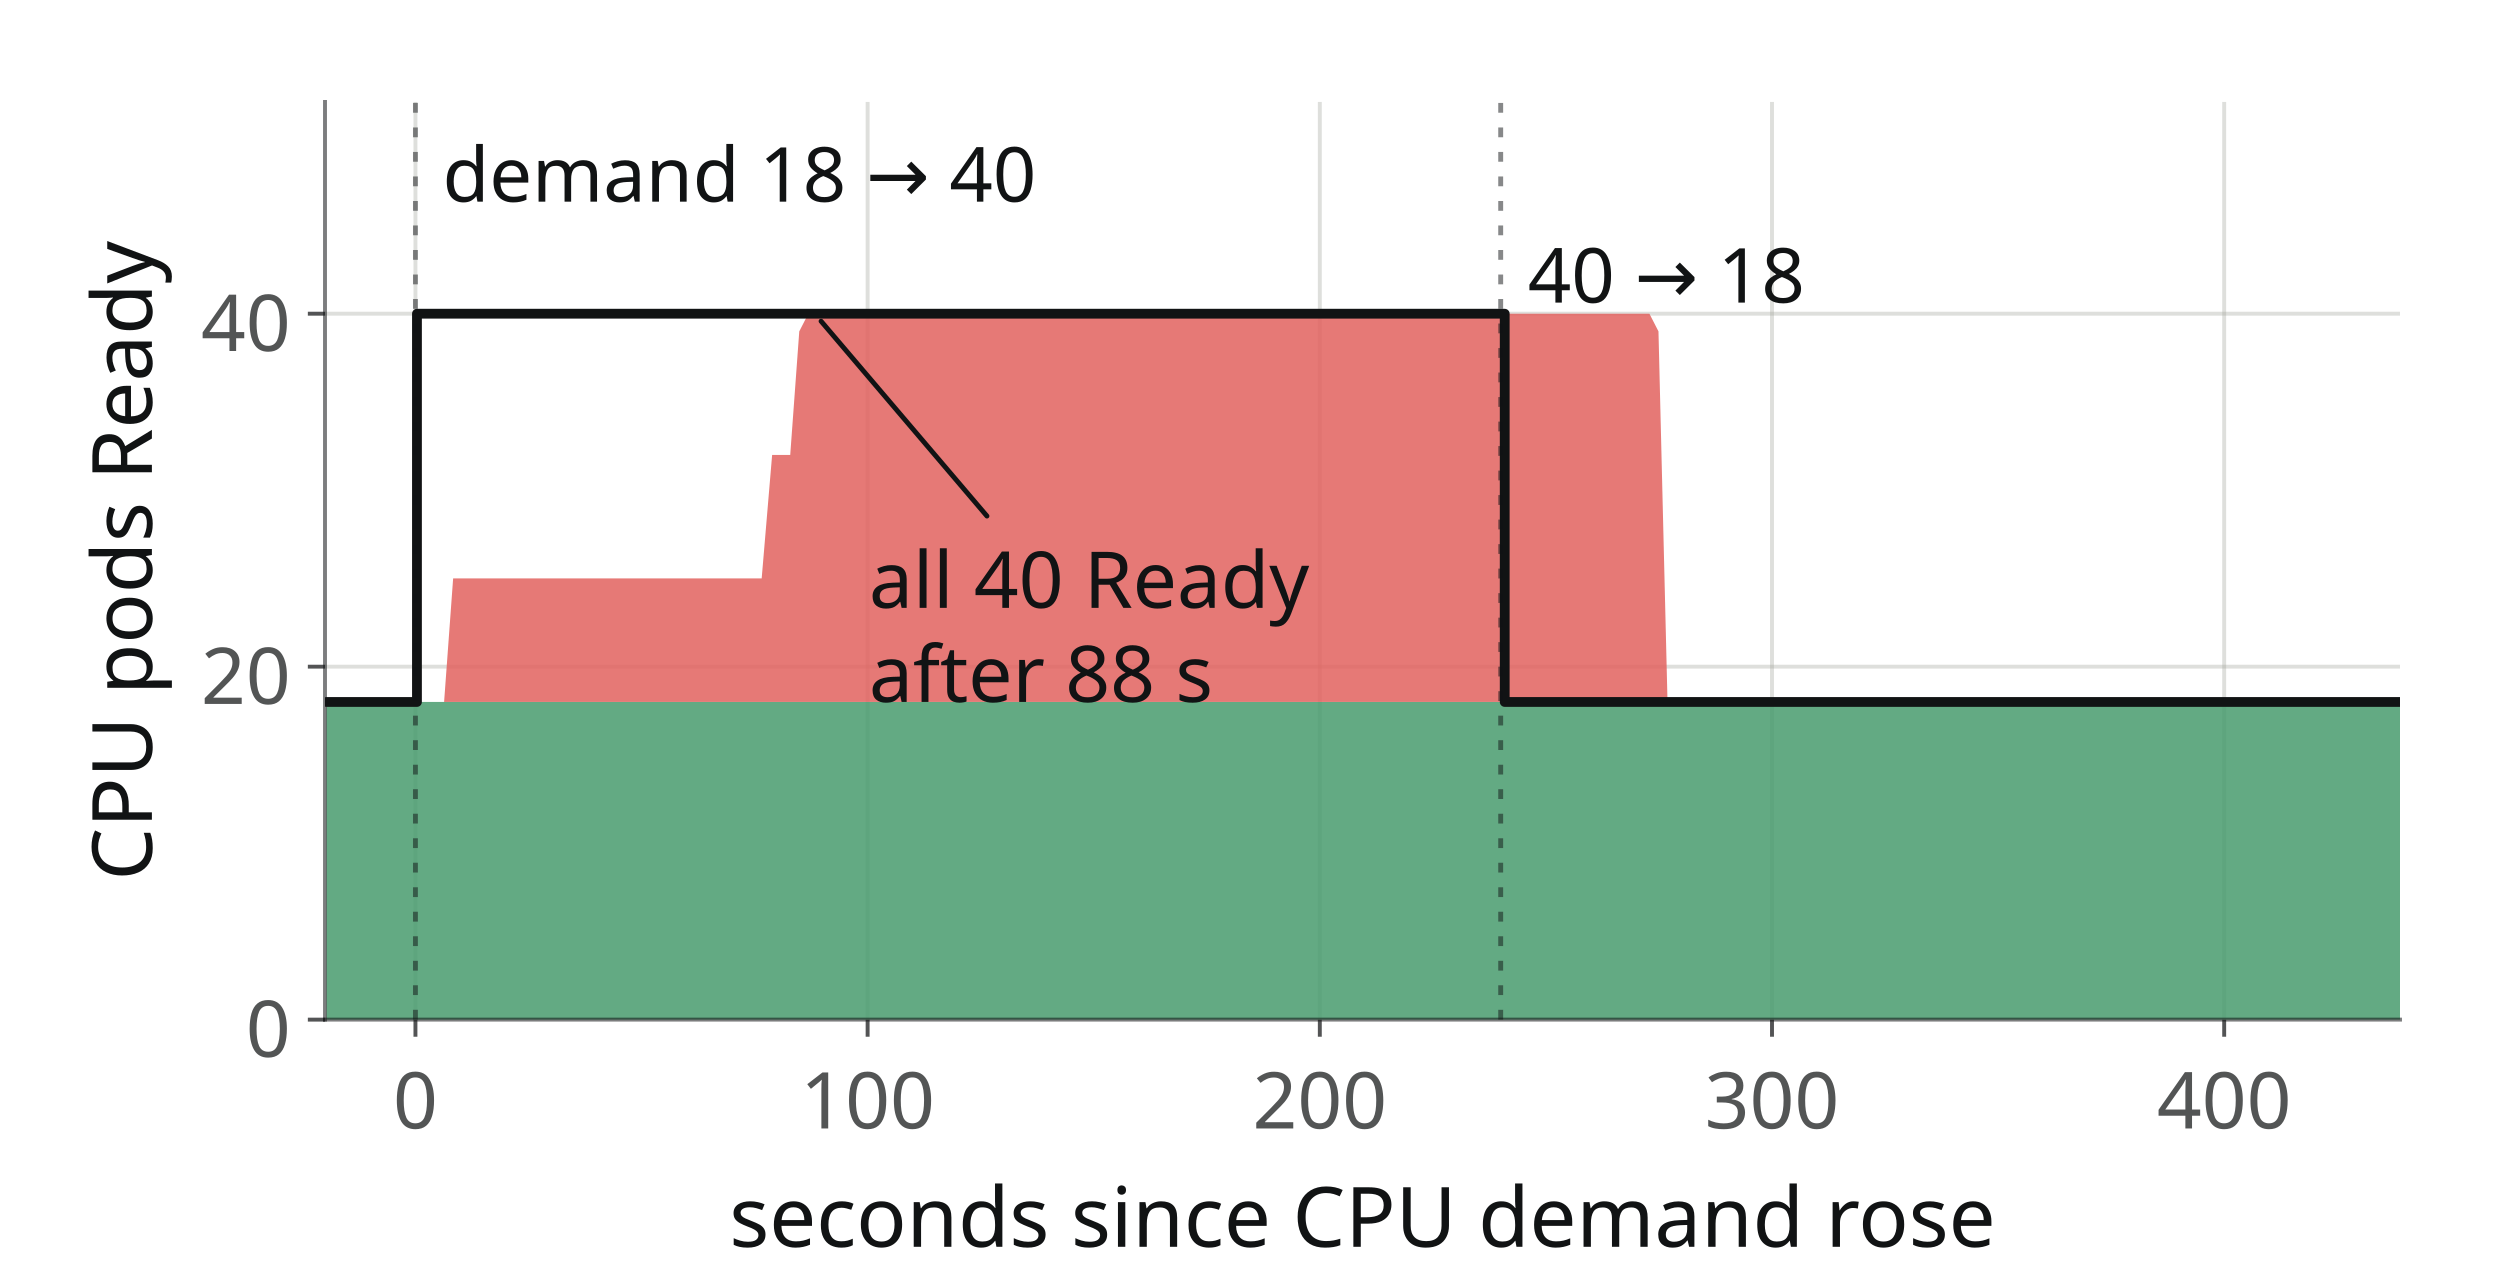
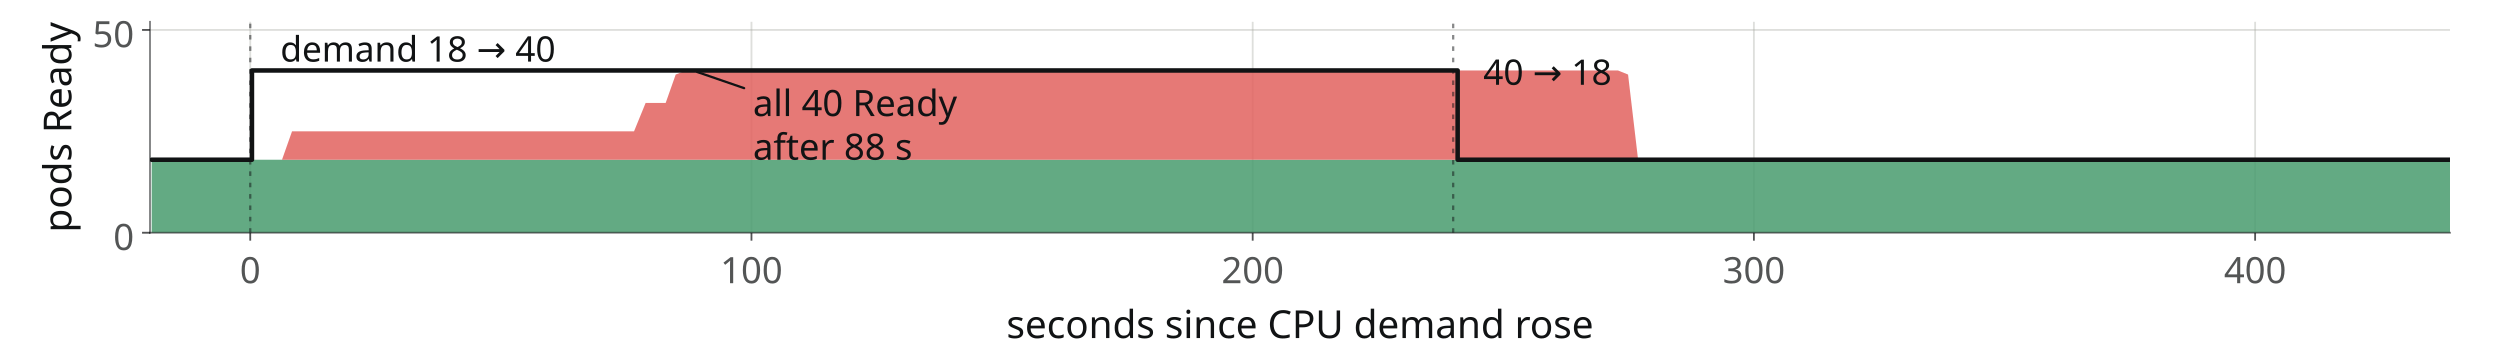
- <svg xmlns="http://www.w3.org/2000/svg" xmlns:xlink="http://www.w3.org/1999/xlink" viewBox="0 0 510 260" version="1.1">
+ <svg xmlns="http://www.w3.org/2000/svg" xmlns:xlink="http://www.w3.org/1999/xlink" viewBox="0 0 1100 160" version="1.1">
  <defs>
    <style type="text/css">*{stroke-linejoin: round; stroke-linecap: butt}</style>
  </defs>
  <g id="figure_1">
    <g id="patch_1">
-       <path d="M 0 260  L 510 260  L 510 0  L 0 0  L 0 260  z " style="fill: none" />
+       <path d="M 0 160  L 1100 160  L 1100 0  L 0 0  L 0 160  z " style="fill: none" />
    </g>
    <g id="axes_1">
      <g id="patch_2">
-         <path d="M 66.3 208  L 489.6 208  L 489.6 20.8  L 66.3 20.8  L 66.3 208  z " style="fill: none" />
+         <path d="M 66 102.4  L 1078 102.4  L 1078 9.6  L 66 9.6  L 66 102.4  z " style="fill: none" />
      </g>
      <g id="matplotlib.axis_1">
        <g id="xtick_1">
          <g id="line2d_1">
-             <path d="M 84.749 208  L 84.749 20.8  " clip-path="url(#pa4a62a2737)" style="fill: none; stroke: #a1a39a; stroke-opacity: 0.35; stroke-width: 0.8; stroke-linecap: round" />
+             <path d="M 110.107 102.4  L 110.107 9.6  " clip-path="url(#p930454d415)" style="fill: none; stroke: #a1a39a; stroke-opacity: 0.35; stroke-width: 0.8; stroke-linecap: round" />
          </g>
          <g id="line2d_2">
            <defs>
-               <path id="m595f24c3f5" d="M 0 0  L 0 3.5  " style="stroke: #111314; stroke-opacity: 0.72; stroke-width: 0.8" />
+               <path id="m4abb6fff6c" d="M 0 0  L 0 3.5  " style="stroke: #111314; stroke-opacity: 0.72; stroke-width: 0.8" />
            </defs>
            <g>
-               <use xlink:href="#m595f24c3f5" x="84.749" y="208" style="fill: #111314; fill-opacity: 0.72; stroke: #111314; stroke-opacity: 0.72; stroke-width: 0.8" />
+               <use xlink:href="#m4abb6fff6c" x="110.107" y="102.4" style="fill: #111314; fill-opacity: 0.72; stroke: #111314; stroke-opacity: 0.72; stroke-width: 0.8" />
            </g>
          </g>
          <g id="text_1">
-             <text style="font-size: 16px; font-family: 'Figtree'; text-anchor: middle; fill: #111314; opacity: 0.72" x="84.749" y="230.2" transform="rotate(-0 84.74923 230.2)">0</text>
+             <text style="font-size: 16px; font-family: 'Figtree'; text-anchor: middle; fill: #111314; opacity: 0.72" x="110.107" y="124.6" transform="rotate(-0 110.1073 124.6)">0</text>
          </g>
        </g>
        <g id="xtick_2">
          <g id="line2d_3">
-             <path d="M 176.995 208  L 176.995 20.8  " clip-path="url(#pa4a62a2737)" style="fill: none; stroke: #a1a39a; stroke-opacity: 0.35; stroke-width: 0.8; stroke-linecap: round" />
+             <path d="M 330.644 102.4  L 330.644 9.6  " clip-path="url(#p930454d415)" style="fill: none; stroke: #a1a39a; stroke-opacity: 0.35; stroke-width: 0.8; stroke-linecap: round" />
          </g>
          <g id="line2d_4">
            <g>
-               <use xlink:href="#m595f24c3f5" x="176.995" y="208" style="fill: #111314; fill-opacity: 0.72; stroke: #111314; stroke-opacity: 0.72; stroke-width: 0.8" />
+               <use xlink:href="#m4abb6fff6c" x="330.644" y="102.4" style="fill: #111314; fill-opacity: 0.72; stroke: #111314; stroke-opacity: 0.72; stroke-width: 0.8" />
            </g>
          </g>
          <g id="text_2">
-             <text style="font-size: 16px; font-family: 'Figtree'; text-anchor: middle; fill: #111314; opacity: 0.72" x="176.995" y="230.2" transform="rotate(-0 176.9954 230.2)">100</text>
+             <text style="font-size: 16px; font-family: 'Figtree'; text-anchor: middle; fill: #111314; opacity: 0.72" x="330.644" y="124.6" transform="rotate(-0 330.6439 124.6)">100</text>
          </g>
        </g>
        <g id="xtick_3">
          <g id="line2d_5">
-             <path d="M 269.242 208  L 269.242 20.8  " clip-path="url(#pa4a62a2737)" style="fill: none; stroke: #a1a39a; stroke-opacity: 0.35; stroke-width: 0.8; stroke-linecap: round" />
+             <path d="M 551.18 102.4  L 551.18 9.6  " clip-path="url(#p930454d415)" style="fill: none; stroke: #a1a39a; stroke-opacity: 0.35; stroke-width: 0.8; stroke-linecap: round" />
          </g>
          <g id="line2d_6">
            <g>
-               <use xlink:href="#m595f24c3f5" x="269.242" y="208" style="fill: #111314; fill-opacity: 0.72; stroke: #111314; stroke-opacity: 0.72; stroke-width: 0.8" />
+               <use xlink:href="#m4abb6fff6c" x="551.18" y="102.4" style="fill: #111314; fill-opacity: 0.72; stroke: #111314; stroke-opacity: 0.72; stroke-width: 0.8" />
            </g>
          </g>
          <g id="text_3">
-             <text style="font-size: 16px; font-family: 'Figtree'; text-anchor: middle; fill: #111314; opacity: 0.72" x="269.242" y="230.2" transform="rotate(-0 269.2416 230.2)">200</text>
+             <text style="font-size: 16px; font-family: 'Figtree'; text-anchor: middle; fill: #111314; opacity: 0.72" x="551.18" y="124.6" transform="rotate(-0 551.1805 124.6)">200</text>
          </g>
        </g>
        <g id="xtick_4">
          <g id="line2d_7">
-             <path d="M 361.488 208  L 361.488 20.8  " clip-path="url(#pa4a62a2737)" style="fill: none; stroke: #a1a39a; stroke-opacity: 0.35; stroke-width: 0.8; stroke-linecap: round" />
+             <path d="M 771.717 102.4  L 771.717 9.6  " clip-path="url(#p930454d415)" style="fill: none; stroke: #a1a39a; stroke-opacity: 0.35; stroke-width: 0.8; stroke-linecap: round" />
          </g>
          <g id="line2d_8">
            <g>
-               <use xlink:href="#m595f24c3f5" x="361.488" y="208" style="fill: #111314; fill-opacity: 0.72; stroke: #111314; stroke-opacity: 0.72; stroke-width: 0.8" />
+               <use xlink:href="#m4abb6fff6c" x="771.717" y="102.4" style="fill: #111314; fill-opacity: 0.72; stroke: #111314; stroke-opacity: 0.72; stroke-width: 0.8" />
            </g>
          </g>
          <g id="text_4">
-             <text style="font-size: 16px; font-family: 'Figtree'; text-anchor: middle; fill: #111314; opacity: 0.72" x="361.488" y="230.2" transform="rotate(-0 361.4878 230.2)">300</text>
+             <text style="font-size: 16px; font-family: 'Figtree'; text-anchor: middle; fill: #111314; opacity: 0.72" x="771.717" y="124.6" transform="rotate(-0 771.717 124.6)">300</text>
          </g>
        </g>
        <g id="xtick_5">
          <g id="line2d_9">
-             <path d="M 453.734 208  L 453.734 20.8  " clip-path="url(#pa4a62a2737)" style="fill: none; stroke: #a1a39a; stroke-opacity: 0.35; stroke-width: 0.8; stroke-linecap: round" />
+             <path d="M 992.254 102.4  L 992.254 9.6  " clip-path="url(#p930454d415)" style="fill: none; stroke: #a1a39a; stroke-opacity: 0.35; stroke-width: 0.8; stroke-linecap: round" />
          </g>
          <g id="line2d_10">
            <g>
-               <use xlink:href="#m595f24c3f5" x="453.734" y="208" style="fill: #111314; fill-opacity: 0.72; stroke: #111314; stroke-opacity: 0.72; stroke-width: 0.8" />
+               <use xlink:href="#m4abb6fff6c" x="992.254" y="102.4" style="fill: #111314; fill-opacity: 0.72; stroke: #111314; stroke-opacity: 0.72; stroke-width: 0.8" />
            </g>
          </g>
          <g id="text_5">
-             <text style="font-size: 16px; font-family: 'Figtree'; text-anchor: middle; fill: #111314; opacity: 0.72" x="453.734" y="230.2" transform="rotate(-0 453.7339 230.2)">400</text>
+             <text style="font-size: 16px; font-family: 'Figtree'; text-anchor: middle; fill: #111314; opacity: 0.72" x="992.254" y="124.6" transform="rotate(-0 992.2536 124.6)">400</text>
          </g>
        </g>
        <g id="text_6">
-           <text style="font-size: 17px; font-family: 'Figtree'; text-anchor: middle; fill: #111314" x="277.95" y="254.35" transform="rotate(-0 277.95 254.35)">seconds since CPU demand rose</text>
+           <text style="font-size: 17px; font-family: 'Figtree'; text-anchor: middle; fill: #111314" x="572" y="148.75" transform="rotate(-0 572 148.75)">seconds since CPU demand rose</text>
        </g>
      </g>
      <g id="matplotlib.axis_2">
        <g id="ytick_1">
          <g id="line2d_11">
-             <path d="M 66.3 208  L 489.6 208  " clip-path="url(#pa4a62a2737)" style="fill: none; stroke: #a1a39a; stroke-opacity: 0.35; stroke-width: 0.8; stroke-linecap: round" />
+             <path d="M 66 102.4  L 1078 102.4  " clip-path="url(#p930454d415)" style="fill: none; stroke: #a1a39a; stroke-opacity: 0.35; stroke-width: 0.8; stroke-linecap: round" />
          </g>
          <g id="line2d_12">
            <defs>
-               <path id="mbbdd2bd667" d="M 0 0  L -3.5 0  " style="stroke: #111314; stroke-opacity: 0.72; stroke-width: 0.8" />
+               <path id="mb2d3e2d148" d="M 0 0  L -3.5 0  " style="stroke: #111314; stroke-opacity: 0.72; stroke-width: 0.8" />
            </defs>
            <g>
-               <use xlink:href="#mbbdd2bd667" x="66.3" y="208" style="fill: #111314; fill-opacity: 0.72; stroke: #111314; stroke-opacity: 0.72; stroke-width: 0.8" />
+               <use xlink:href="#mb2d3e2d148" x="66" y="102.4" style="fill: #111314; fill-opacity: 0.72; stroke: #111314; stroke-opacity: 0.72; stroke-width: 0.8" />
            </g>
          </g>
          <g id="text_7">
-             <text style="font-size: 16px; font-family: 'Figtree'; text-anchor: end; fill: #111314; opacity: 0.72" x="59.3" y="215.6" transform="rotate(-0 59.3 215.6)">0</text>
+             <text style="font-size: 16px; font-family: 'Figtree'; text-anchor: end; fill: #111314; opacity: 0.72" x="59" y="110" transform="rotate(-0 59 110)">0</text>
          </g>
        </g>
        <g id="ytick_2">
          <g id="line2d_13">
-             <path d="M 66.3 136  L 489.6 136  " clip-path="url(#pa4a62a2737)" style="fill: none; stroke: #a1a39a; stroke-opacity: 0.35; stroke-width: 0.8; stroke-linecap: round" />
+             <path d="M 66 13.169  L 1078 13.169  " clip-path="url(#p930454d415)" style="fill: none; stroke: #a1a39a; stroke-opacity: 0.35; stroke-width: 0.8; stroke-linecap: round" />
          </g>
          <g id="line2d_14">
            <g>
-               <use xlink:href="#mbbdd2bd667" x="66.3" y="136" style="fill: #111314; fill-opacity: 0.72; stroke: #111314; stroke-opacity: 0.72; stroke-width: 0.8" />
+               <use xlink:href="#mb2d3e2d148" x="66" y="13.169" style="fill: #111314; fill-opacity: 0.72; stroke: #111314; stroke-opacity: 0.72; stroke-width: 0.8" />
            </g>
          </g>
          <g id="text_8">
-             <text style="font-size: 16px; font-family: 'Figtree'; text-anchor: end; fill: #111314; opacity: 0.72" x="59.3" y="143.6" transform="rotate(-0 59.3 143.6)">20</text>
+             <text style="font-size: 16px; font-family: 'Figtree'; text-anchor: end; fill: #111314; opacity: 0.72" x="59" y="20.769" transform="rotate(-0 59 20.76923)">50</text>
          </g>
        </g>
-         <g id="ytick_3">
-           <g id="line2d_15">
-             <path d="M 66.3 64  L 489.6 64  " clip-path="url(#pa4a62a2737)" style="fill: none; stroke: #a1a39a; stroke-opacity: 0.35; stroke-width: 0.8; stroke-linecap: round" />
-           </g>
-           <g id="line2d_16">
-             <g>
-               <use xlink:href="#mbbdd2bd667" x="66.3" y="64" style="fill: #111314; fill-opacity: 0.72; stroke: #111314; stroke-opacity: 0.72; stroke-width: 0.8" />
-             </g>
-           </g>
-           <g id="text_9">
-             <text style="font-size: 16px; font-family: 'Figtree'; text-anchor: end; fill: #111314; opacity: 0.72" x="59.3" y="71.6" transform="rotate(-0 59.3 71.6)">40</text>
-           </g>
-         </g>
-         <g id="text_10">
-           <text style="font-size: 17px; font-family: 'Figtree'; text-anchor: middle; fill: #111314" x="30.988" y="114.4" transform="rotate(-90 30.9875 114.4)">CPU pods Ready</text>
+         <g id="text_9">
+           <text style="font-size: 17px; font-family: 'Figtree'; text-anchor: middle; fill: #111314" x="31.39" y="56" transform="rotate(-90 31.39 56)">pods Ready</text>
        </g>
      </g>
      <g id="FillBetweenPolyCollection_1">
-         <path d="M 66.61 143.2  L 66.61 208  L 68.455 208  L 70.3 208  L 72.145 208  L 73.99 208  L 75.835 208  L 77.68 208  L 79.525 208  L 81.37 208  L 83.215 208  L 85.06 208  L 86.905 208  L 88.75 208  L 90.595 208  L 92.44 208  L 94.285 208  L 96.13 208  L 97.975 208  L 99.82 208  L 101.665 208  L 103.51 208  L 105.355 208  L 107.2 208  L 109.045 208  L 110.89 208  L 112.735 208  L 114.58 208  L 116.425 208  L 118.27 208  L 120.115 208  L 121.96 208  L 123.805 208  L 125.65 208  L 127.495 208  L 129.34 208  L 131.185 208  L 133.03 208  L 134.875 208  L 136.721 208  L 138.566 208  L 140.411 208  L 142.256 208  L 144.313 208  L 146.158 208  L 148.003 208  L 149.848 208  L 151.693 208  L 153.538 208  L 155.383 208  L 157.516 208  L 159.361 208  L 161.206 208  L 163.051 208  L 164.896 208  L 166.741 208  L 168.586 208  L 170.431 208  L 172.276 208  L 174.121 208  L 175.966 208  L 177.811 208  L 179.656 208  L 181.501 208  L 183.346 208  L 185.191 208  L 187.036 208  L 188.881 208  L 190.726 208  L 192.571 208  L 194.416 208  L 196.261 208  L 198.106 208  L 199.951 208  L 201.796 208  L 203.642 208  L 205.487 208  L 207.332 208  L 209.177 208  L 211.022 208  L 212.867 208  L 214.712 208  L 216.557 208  L 218.402 208  L 220.247 208  L 222.092 208  L 223.937 208  L 225.782 208  L 227.627 208  L 229.472 208  L 231.317 208  L 233.162 208  L 235.007 208  L 236.852 208  L 238.697 208  L 240.542 208  L 242.387 208  L 244.232 208  L 246.077 208  L 247.922 208  L 249.767 208  L 251.612 208  L 253.457 208  L 255.302 208  L 257.147 208  L 258.992 208  L 260.837 208  L 262.682 208  L 264.527 208  L 266.372 208  L 268.217 208  L 270.063 208  L 271.908 208  L 273.753 208  L 275.598 208  L 277.443 208  L 279.288 208  L 281.133 208  L 282.978 208  L 284.823 208  L 286.668 208  L 288.513 208  L 290.358 208  L 292.203 208  L 294.048 208  L 295.893 208  L 297.738 208  L 299.583 208  L 301.428 208  L 303.273 208  L 305.118 208  L 306.963 208  L 308.808 208  L 310.653 208  L 312.498 208  L 314.343 208  L 316.188 208  L 318.033 208  L 319.878 208  L 321.723 208  L 323.568 208  L 325.413 208  L 327.259 208  L 329.104 208  L 330.949 208  L 332.794 208  L 334.639 208  L 336.484 208  L 338.329 208  L 340.174 208  L 342.019 208  L 343.864 208  L 345.709 208  L 347.554 208  L 349.399 208  L 351.244 208  L 353.089 208  L 354.934 208  L 356.779 208  L 358.624 208  L 360.469 208  L 362.314 208  L 364.159 208  L 366.004 208  L 367.849 208  L 369.694 208  L 371.539 208  L 373.384 208  L 375.229 208  L 377.074 208  L 378.919 208  L 380.764 208  L 382.609 208  L 384.454 208  L 386.3 208  L 388.145 208  L 389.99 208  L 391.835 208  L 393.68 208  L 395.525 208  L 397.37 208  L 399.215 208  L 401.06 208  L 402.905 208  L 404.75 208  L 412.109 208  L 413.954 208  L 415.799 208  L 417.644 208  L 419.489 208  L 421.334 208  L 423.179 208  L 425.024 208  L 426.869 208  L 428.714 208  L 430.559 208  L 432.404 208  L 434.249 208  L 436.094 208  L 437.939 208  L 439.784 208  L 441.629 208  L 443.474 208  L 445.319 208  L 447.164 208  L 449.009 208  L 450.854 208  L 452.699 208  L 454.544 208  L 456.39 208  L 458.235 208  L 460.08 208  L 461.925 208  L 463.77 208  L 465.615 208  L 467.46 208  L 469.305 208  L 471.15 208  L 472.995 208  L 474.84 208  L 476.685 208  L 478.53 208  L 480.375 208  L 482.22 208  L 484.065 208  L 485.91 208  L 487.755 208  L 489.6 208  L 489.6 143.2  L 489.6 143.2  L 487.755 143.2  L 485.91 143.2  L 484.065 143.2  L 482.22 143.2  L 480.375 143.2  L 478.53 143.2  L 476.685 143.2  L 474.84 143.2  L 472.995 143.2  L 471.15 143.2  L 469.305 143.2  L 467.46 143.2  L 465.615 143.2  L 463.77 143.2  L 461.925 143.2  L 460.08 143.2  L 458.235 143.2  L 456.39 143.2  L 454.544 143.2  L 452.699 143.2  L 450.854 143.2  L 449.009 143.2  L 447.164 143.2  L 445.319 143.2  L 443.474 143.2  L 441.629 143.2  L 439.784 143.2  L 437.939 143.2  L 436.094 143.2  L 434.249 143.2  L 432.404 143.2  L 430.559 143.2  L 428.714 143.2  L 426.869 143.2  L 425.024 143.2  L 423.179 143.2  L 421.334 143.2  L 419.489 143.2  L 417.644 143.2  L 415.799 143.2  L 413.954 143.2  L 412.109 143.2  L 404.75 143.2  L 402.905 143.2  L 401.06 143.2  L 399.215 143.2  L 397.37 143.2  L 395.525 143.2  L 393.68 143.2  L 391.835 143.2  L 389.99 143.2  L 388.145 143.2  L 386.3 143.2  L 384.454 143.2  L 382.609 143.2  L 380.764 143.2  L 378.919 143.2  L 377.074 143.2  L 375.229 143.2  L 373.384 143.2  L 371.539 143.2  L 369.694 143.2  L 367.849 143.2  L 366.004 143.2  L 364.159 143.2  L 362.314 143.2  L 360.469 143.2  L 358.624 143.2  L 356.779 143.2  L 354.934 143.2  L 353.089 143.2  L 351.244 143.2  L 349.399 143.2  L 347.554 143.2  L 345.709 143.2  L 343.864 143.2  L 342.019 143.2  L 340.174 143.2  L 338.329 143.2  L 336.484 143.2  L 334.639 143.2  L 332.794 143.2  L 330.949 143.2  L 329.104 143.2  L 327.259 143.2  L 325.413 143.2  L 323.568 143.2  L 321.723 143.2  L 319.878 143.2  L 318.033 143.2  L 316.188 143.2  L 314.343 143.2  L 312.498 143.2  L 310.653 143.2  L 308.808 143.2  L 306.963 143.2  L 305.118 143.2  L 303.273 143.2  L 301.428 143.2  L 299.583 143.2  L 297.738 143.2  L 295.893 143.2  L 294.048 143.2  L 292.203 143.2  L 290.358 143.2  L 288.513 143.2  L 286.668 143.2  L 284.823 143.2  L 282.978 143.2  L 281.133 143.2  L 279.288 143.2  L 277.443 143.2  L 275.598 143.2  L 273.753 143.2  L 271.908 143.2  L 270.063 143.2  L 268.217 143.2  L 266.372 143.2  L 264.527 143.2  L 262.682 143.2  L 260.837 143.2  L 258.992 143.2  L 257.147 143.2  L 255.302 143.2  L 253.457 143.2  L 251.612 143.2  L 249.767 143.2  L 247.922 143.2  L 246.077 143.2  L 244.232 143.2  L 242.387 143.2  L 240.542 143.2  L 238.697 143.2  L 236.852 143.2  L 235.007 143.2  L 233.162 143.2  L 231.317 143.2  L 229.472 143.2  L 227.627 143.2  L 225.782 143.2  L 223.937 143.2  L 222.092 143.2  L 220.247 143.2  L 218.402 143.2  L 216.557 143.2  L 214.712 143.2  L 212.867 143.2  L 211.022 143.2  L 209.177 143.2  L 207.332 143.2  L 205.487 143.2  L 203.642 143.2  L 201.796 143.2  L 199.951 143.2  L 198.106 143.2  L 196.261 143.2  L 194.416 143.2  L 192.571 143.2  L 190.726 143.2  L 188.881 143.2  L 187.036 143.2  L 185.191 143.2  L 183.346 143.2  L 181.501 143.2  L 179.656 143.2  L 177.811 143.2  L 175.966 143.2  L 174.121 143.2  L 172.276 143.2  L 170.431 143.2  L 168.586 143.2  L 166.741 143.2  L 164.896 143.2  L 163.051 143.2  L 161.206 143.2  L 159.361 143.2  L 157.516 143.2  L 155.383 143.2  L 153.538 143.2  L 151.693 143.2  L 149.848 143.2  L 148.003 143.2  L 146.158 143.2  L 144.313 143.2  L 142.256 143.2  L 140.411 143.2  L 138.566 143.2  L 136.721 143.2  L 134.875 143.2  L 133.03 143.2  L 131.185 143.2  L 129.34 143.2  L 127.495 143.2  L 125.65 143.2  L 123.805 143.2  L 121.96 143.2  L 120.115 143.2  L 118.27 143.2  L 116.425 143.2  L 114.58 143.2  L 112.735 143.2  L 110.89 143.2  L 109.045 143.2  L 107.2 143.2  L 105.355 143.2  L 103.51 143.2  L 101.665 143.2  L 99.82 143.2  L 97.975 143.2  L 96.13 143.2  L 94.285 143.2  L 92.44 143.2  L 90.595 143.2  L 88.75 143.2  L 86.905 143.2  L 85.06 143.2  L 83.215 143.2  L 81.37 143.2  L 79.525 143.2  L 77.68 143.2  L 75.835 143.2  L 73.99 143.2  L 72.145 143.2  L 70.3 143.2  L 68.455 143.2  L 66.61 143.2  z " clip-path="url(#pa4a62a2737)" style="fill: #489b6e; fill-opacity: 0.85" />
+         <path d="M 66.74 70.277  L 66.74 102.4  L 71.151 102.4  L 75.562 102.4  L 79.973 102.4  L 84.384 102.4  L 88.795 102.4  L 93.206 102.4  L 97.617 102.4  L 102.028 102.4  L 106.439 102.4  L 110.85 102.4  L 115.261 102.4  L 119.672 102.4  L 124.083 102.4  L 128.494 102.4  L 132.905 102.4  L 137.316 102.4  L 141.727 102.4  L 146.138 102.4  L 150.549 102.4  L 154.96 102.4  L 159.371 102.4  L 163.782 102.4  L 168.193 102.4  L 172.603 102.4  L 177.014 102.4  L 181.425 102.4  L 185.836 102.4  L 190.247 102.4  L 194.658 102.4  L 199.069 102.4  L 203.48 102.4  L 207.891 102.4  L 212.302 102.4  L 216.713 102.4  L 221.124 102.4  L 225.535 102.4  L 229.946 102.4  L 234.357 102.4  L 238.768 102.4  L 243.179 102.4  L 247.59 102.4  L 252.509 102.4  L 256.92 102.4  L 261.331 102.4  L 265.742 102.4  L 270.153 102.4  L 274.564 102.4  L 278.975 102.4  L 284.073 102.4  L 288.484 102.4  L 292.895 102.4  L 297.306 102.4  L 301.717 102.4  L 306.128 102.4  L 310.539 102.4  L 314.95 102.4  L 319.361 102.4  L 323.772 102.4  L 328.183 102.4  L 332.594 102.4  L 337.005 102.4  L 341.416 102.4  L 345.827 102.4  L 350.238 102.4  L 354.649 102.4  L 359.06 102.4  L 363.471 102.4  L 367.882 102.4  L 372.293 102.4  L 376.704 102.4  L 381.115 102.4  L 385.526 102.4  L 389.937 102.4  L 394.348 102.4  L 398.759 102.4  L 403.17 102.4  L 407.581 102.4  L 411.992 102.4  L 416.403 102.4  L 420.814 102.4  L 425.225 102.4  L 429.636 102.4  L 434.047 102.4  L 438.458 102.4  L 442.869 102.4  L 447.28 102.4  L 451.691 102.4  L 456.102 102.4  L 460.512 102.4  L 464.923 102.4  L 469.334 102.4  L 473.745 102.4  L 478.156 102.4  L 482.567 102.4  L 486.978 102.4  L 491.389 102.4  L 495.8 102.4  L 500.211 102.4  L 504.622 102.4  L 509.033 102.4  L 513.444 102.4  L 517.855 102.4  L 522.266 102.4  L 526.677 102.4  L 531.088 102.4  L 535.499 102.4  L 539.91 102.4  L 544.321 102.4  L 548.732 102.4  L 553.143 102.4  L 557.554 102.4  L 561.965 102.4  L 566.376 102.4  L 570.787 102.4  L 575.198 102.4  L 579.609 102.4  L 584.02 102.4  L 588.431 102.4  L 592.842 102.4  L 597.253 102.4  L 601.664 102.4  L 606.075 102.4  L 610.486 102.4  L 614.897 102.4  L 619.308 102.4  L 623.719 102.4  L 628.13 102.4  L 632.541 102.4  L 636.952 102.4  L 641.363 102.4  L 645.774 102.4  L 650.185 102.4  L 654.596 102.4  L 659.007 102.4  L 663.418 102.4  L 667.829 102.4  L 672.24 102.4  L 676.651 102.4  L 681.062 102.4  L 685.473 102.4  L 689.884 102.4  L 694.295 102.4  L 698.706 102.4  L 703.117 102.4  L 707.528 102.4  L 711.939 102.4  L 716.35 102.4  L 720.761 102.4  L 725.172 102.4  L 729.583 102.4  L 733.994 102.4  L 738.405 102.4  L 742.816 102.4  L 747.227 102.4  L 751.638 102.4  L 756.049 102.4  L 760.46 102.4  L 764.871 102.4  L 769.282 102.4  L 773.693 102.4  L 778.103 102.4  L 782.514 102.4  L 786.925 102.4  L 791.336 102.4  L 795.747 102.4  L 800.158 102.4  L 804.569 102.4  L 808.98 102.4  L 813.391 102.4  L 817.802 102.4  L 822.213 102.4  L 826.624 102.4  L 831.035 102.4  L 835.446 102.4  L 839.857 102.4  L 844.268 102.4  L 848.679 102.4  L 853.09 102.4  L 857.501 102.4  L 861.912 102.4  L 866.323 102.4  L 870.734 102.4  L 875.145 102.4  L 892.739 102.4  L 897.15 102.4  L 901.561 102.4  L 905.972 102.4  L 910.383 102.4  L 914.794 102.4  L 919.205 102.4  L 923.616 102.4  L 928.027 102.4  L 932.438 102.4  L 936.849 102.4  L 941.26 102.4  L 945.671 102.4  L 950.081 102.4  L 954.492 102.4  L 958.903 102.4  L 963.314 102.4  L 967.725 102.4  L 972.136 102.4  L 976.547 102.4  L 980.958 102.4  L 985.369 102.4  L 989.78 102.4  L 994.191 102.4  L 998.602 102.4  L 1003.013 102.4  L 1007.424 102.4  L 1011.835 102.4  L 1016.246 102.4  L 1020.657 102.4  L 1025.068 102.4  L 1029.479 102.4  L 1033.89 102.4  L 1038.301 102.4  L 1042.712 102.4  L 1047.123 102.4  L 1051.534 102.4  L 1055.945 102.4  L 1060.356 102.4  L 1064.767 102.4  L 1069.178 102.4  L 1073.589 102.4  L 1078 102.4  L 1078 70.277  L 1078 70.277  L 1073.589 70.277  L 1069.178 70.277  L 1064.767 70.277  L 1060.356 70.277  L 1055.945 70.277  L 1051.534 70.277  L 1047.123 70.277  L 1042.712 70.277  L 1038.301 70.277  L 1033.89 70.277  L 1029.479 70.277  L 1025.068 70.277  L 1020.657 70.277  L 1016.246 70.277  L 1011.835 70.277  L 1007.424 70.277  L 1003.013 70.277  L 998.602 70.277  L 994.191 70.277  L 989.78 70.277  L 985.369 70.277  L 980.958 70.277  L 976.547 70.277  L 972.136 70.277  L 967.725 70.277  L 963.314 70.277  L 958.903 70.277  L 954.492 70.277  L 950.081 70.277  L 945.671 70.277  L 941.26 70.277  L 936.849 70.277  L 932.438 70.277  L 928.027 70.277  L 923.616 70.277  L 919.205 70.277  L 914.794 70.277  L 910.383 70.277  L 905.972 70.277  L 901.561 70.277  L 897.15 70.277  L 892.739 70.277  L 875.145 70.277  L 870.734 70.277  L 866.323 70.277  L 861.912 70.277  L 857.501 70.277  L 853.09 70.277  L 848.679 70.277  L 844.268 70.277  L 839.857 70.277  L 835.446 70.277  L 831.035 70.277  L 826.624 70.277  L 822.213 70.277  L 817.802 70.277  L 813.391 70.277  L 808.98 70.277  L 804.569 70.277  L 800.158 70.277  L 795.747 70.277  L 791.336 70.277  L 786.925 70.277  L 782.514 70.277  L 778.103 70.277  L 773.693 70.277  L 769.282 70.277  L 764.871 70.277  L 760.46 70.277  L 756.049 70.277  L 751.638 70.277  L 747.227 70.277  L 742.816 70.277  L 738.405 70.277  L 733.994 70.277  L 729.583 70.277  L 725.172 70.277  L 720.761 70.277  L 716.35 70.277  L 711.939 70.277  L 707.528 70.277  L 703.117 70.277  L 698.706 70.277  L 694.295 70.277  L 689.884 70.277  L 685.473 70.277  L 681.062 70.277  L 676.651 70.277  L 672.24 70.277  L 667.829 70.277  L 663.418 70.277  L 659.007 70.277  L 654.596 70.277  L 650.185 70.277  L 645.774 70.277  L 641.363 70.277  L 636.952 70.277  L 632.541 70.277  L 628.13 70.277  L 623.719 70.277  L 619.308 70.277  L 614.897 70.277  L 610.486 70.277  L 606.075 70.277  L 601.664 70.277  L 597.253 70.277  L 592.842 70.277  L 588.431 70.277  L 584.02 70.277  L 579.609 70.277  L 575.198 70.277  L 570.787 70.277  L 566.376 70.277  L 561.965 70.277  L 557.554 70.277  L 553.143 70.277  L 548.732 70.277  L 544.321 70.277  L 539.91 70.277  L 535.499 70.277  L 531.088 70.277  L 526.677 70.277  L 522.266 70.277  L 517.855 70.277  L 513.444 70.277  L 509.033 70.277  L 504.622 70.277  L 500.211 70.277  L 495.8 70.277  L 491.389 70.277  L 486.978 70.277  L 482.567 70.277  L 478.156 70.277  L 473.745 70.277  L 469.334 70.277  L 464.923 70.277  L 460.512 70.277  L 456.102 70.277  L 451.691 70.277  L 447.28 70.277  L 442.869 70.277  L 438.458 70.277  L 434.047 70.277  L 429.636 70.277  L 425.225 70.277  L 420.814 70.277  L 416.403 70.277  L 411.992 70.277  L 407.581 70.277  L 403.17 70.277  L 398.759 70.277  L 394.348 70.277  L 389.937 70.277  L 385.526 70.277  L 381.115 70.277  L 376.704 70.277  L 372.293 70.277  L 367.882 70.277  L 363.471 70.277  L 359.06 70.277  L 354.649 70.277  L 350.238 70.277  L 345.827 70.277  L 341.416 70.277  L 337.005 70.277  L 332.594 70.277  L 328.183 70.277  L 323.772 70.277  L 319.361 70.277  L 314.95 70.277  L 310.539 70.277  L 306.128 70.277  L 301.717 70.277  L 297.306 70.277  L 292.895 70.277  L 288.484 70.277  L 284.073 70.277  L 278.975 70.277  L 274.564 70.277  L 270.153 70.277  L 265.742 70.277  L 261.331 70.277  L 256.92 70.277  L 252.509 70.277  L 247.59 70.277  L 243.179 70.277  L 238.768 70.277  L 234.357 70.277  L 229.946 70.277  L 225.535 70.277  L 221.124 70.277  L 216.713 70.277  L 212.302 70.277  L 207.891 70.277  L 203.48 70.277  L 199.069 70.277  L 194.658 70.277  L 190.247 70.277  L 185.836 70.277  L 181.425 70.277  L 177.014 70.277  L 172.603 70.277  L 168.193 70.277  L 163.782 70.277  L 159.371 70.277  L 154.96 70.277  L 150.549 70.277  L 146.138 70.277  L 141.727 70.277  L 137.316 70.277  L 132.905 70.277  L 128.494 70.277  L 124.083 70.277  L 119.672 70.277  L 115.261 70.277  L 110.85 70.277  L 106.439 70.277  L 102.028 70.277  L 97.617 70.277  L 93.206 70.277  L 88.795 70.277  L 84.384 70.277  L 79.973 70.277  L 75.562 70.277  L 71.151 70.277  L 66.74 70.277  z " clip-path="url(#p930454d415)" style="fill: #489b6e; fill-opacity: 0.85" />
      </g>
      <g id="FillBetweenPolyCollection_2">
-         <path d="M 66.61 143.2  L 66.61 143.2  L 68.455 143.2  L 70.3 143.2  L 72.145 143.2  L 73.99 143.2  L 75.835 143.2  L 77.68 143.2  L 79.525 143.2  L 81.37 143.2  L 83.215 143.2  L 85.06 143.2  L 86.905 143.2  L 88.75 143.2  L 90.595 143.2  L 92.44 143.2  L 94.285 143.2  L 96.13 143.2  L 97.975 143.2  L 99.82 143.2  L 101.665 143.2  L 103.51 143.2  L 105.355 143.2  L 107.2 143.2  L 109.045 143.2  L 110.89 143.2  L 112.735 143.2  L 114.58 143.2  L 116.425 143.2  L 118.27 143.2  L 120.115 143.2  L 121.96 143.2  L 123.805 143.2  L 125.65 143.2  L 127.495 143.2  L 129.34 143.2  L 131.185 143.2  L 133.03 143.2  L 134.875 143.2  L 136.721 143.2  L 138.566 143.2  L 140.411 143.2  L 142.256 143.2  L 144.313 143.2  L 146.158 143.2  L 148.003 143.2  L 149.848 143.2  L 151.693 143.2  L 153.538 143.2  L 155.383 143.2  L 157.516 143.2  L 159.361 143.2  L 161.206 143.2  L 163.051 143.2  L 164.896 143.2  L 166.741 143.2  L 168.586 143.2  L 170.431 143.2  L 172.276 143.2  L 174.121 143.2  L 175.966 143.2  L 177.811 143.2  L 179.656 143.2  L 181.501 143.2  L 183.346 143.2  L 185.191 143.2  L 187.036 143.2  L 188.881 143.2  L 190.726 143.2  L 192.571 143.2  L 194.416 143.2  L 196.261 143.2  L 198.106 143.2  L 199.951 143.2  L 201.796 143.2  L 203.642 143.2  L 205.487 143.2  L 207.332 143.2  L 209.177 143.2  L 211.022 143.2  L 212.867 143.2  L 214.712 143.2  L 216.557 143.2  L 218.402 143.2  L 220.247 143.2  L 222.092 143.2  L 223.937 143.2  L 225.782 143.2  L 227.627 143.2  L 229.472 143.2  L 231.317 143.2  L 233.162 143.2  L 235.007 143.2  L 236.852 143.2  L 238.697 143.2  L 240.542 143.2  L 242.387 143.2  L 244.232 143.2  L 246.077 143.2  L 247.922 143.2  L 249.767 143.2  L 251.612 143.2  L 253.457 143.2  L 255.302 143.2  L 257.147 143.2  L 258.992 143.2  L 260.837 143.2  L 262.682 143.2  L 264.527 143.2  L 266.372 143.2  L 268.217 143.2  L 270.063 143.2  L 271.908 143.2  L 273.753 143.2  L 275.598 143.2  L 277.443 143.2  L 279.288 143.2  L 281.133 143.2  L 282.978 143.2  L 284.823 143.2  L 286.668 143.2  L 288.513 143.2  L 290.358 143.2  L 292.203 143.2  L 294.048 143.2  L 295.893 143.2  L 297.738 143.2  L 299.583 143.2  L 301.428 143.2  L 303.273 143.2  L 305.118 143.2  L 306.963 143.2  L 308.808 143.2  L 310.653 143.2  L 312.498 143.2  L 314.343 143.2  L 316.188 143.2  L 318.033 143.2  L 319.878 143.2  L 321.723 143.2  L 323.568 143.2  L 325.413 143.2  L 327.259 143.2  L 329.104 143.2  L 330.949 143.2  L 332.794 143.2  L 334.639 143.2  L 336.484 143.2  L 338.329 143.2  L 340.174 143.2  L 342.019 143.2  L 343.864 143.2  L 345.709 143.2  L 347.554 143.2  L 349.399 143.2  L 351.244 143.2  L 353.089 143.2  L 354.934 143.2  L 356.779 143.2  L 358.624 143.2  L 360.469 143.2  L 362.314 143.2  L 364.159 143.2  L 366.004 143.2  L 367.849 143.2  L 369.694 143.2  L 371.539 143.2  L 373.384 143.2  L 375.229 143.2  L 377.074 143.2  L 378.919 143.2  L 380.764 143.2  L 382.609 143.2  L 384.454 143.2  L 386.3 143.2  L 388.145 143.2  L 389.99 143.2  L 391.835 143.2  L 393.68 143.2  L 395.525 143.2  L 397.37 143.2  L 399.215 143.2  L 401.06 143.2  L 402.905 143.2  L 404.75 143.2  L 412.109 143.2  L 413.954 143.2  L 415.799 143.2  L 417.644 143.2  L 419.489 143.2  L 421.334 143.2  L 423.179 143.2  L 425.024 143.2  L 426.869 143.2  L 428.714 143.2  L 430.559 143.2  L 432.404 143.2  L 434.249 143.2  L 436.094 143.2  L 437.939 143.2  L 439.784 143.2  L 441.629 143.2  L 443.474 143.2  L 445.319 143.2  L 447.164 143.2  L 449.009 143.2  L 450.854 143.2  L 452.699 143.2  L 454.544 143.2  L 456.39 143.2  L 458.235 143.2  L 460.08 143.2  L 461.925 143.2  L 463.77 143.2  L 465.615 143.2  L 467.46 143.2  L 469.305 143.2  L 471.15 143.2  L 472.995 143.2  L 474.84 143.2  L 476.685 143.2  L 478.53 143.2  L 480.375 143.2  L 482.22 143.2  L 484.065 143.2  L 485.91 143.2  L 487.755 143.2  L 489.6 143.2  L 489.6 143.2  L 489.6 143.2  L 487.755 143.2  L 485.91 143.2  L 484.065 143.2  L 482.22 143.2  L 480.375 143.2  L 478.53 143.2  L 476.685 143.2  L 474.84 143.2  L 472.995 143.2  L 471.15 143.2  L 469.305 143.2  L 467.46 143.2  L 465.615 143.2  L 463.77 143.2  L 461.925 143.2  L 460.08 143.2  L 458.235 143.2  L 456.39 143.2  L 454.544 143.2  L 452.699 143.2  L 450.854 143.2  L 449.009 143.2  L 447.164 143.2  L 445.319 143.2  L 443.474 143.2  L 441.629 143.2  L 439.784 143.2  L 437.939 143.2  L 436.094 143.2  L 434.249 143.2  L 432.404 143.2  L 430.559 143.2  L 428.714 143.2  L 426.869 143.2  L 425.024 143.2  L 423.179 143.2  L 421.334 143.2  L 419.489 143.2  L 417.644 143.2  L 415.799 143.2  L 413.954 143.2  L 412.109 143.2  L 404.75 143.2  L 402.905 143.2  L 401.06 143.2  L 399.215 143.2  L 397.37 143.2  L 395.525 143.2  L 393.68 143.2  L 391.835 143.2  L 389.99 143.2  L 388.145 143.2  L 386.3 143.2  L 384.454 143.2  L 382.609 143.2  L 380.764 143.2  L 378.919 143.2  L 377.074 143.2  L 375.229 143.2  L 373.384 143.2  L 371.539 143.2  L 369.694 143.2  L 367.849 143.2  L 366.004 143.2  L 364.159 143.2  L 362.314 143.2  L 360.469 143.2  L 358.624 143.2  L 356.779 143.2  L 354.934 143.2  L 353.089 143.2  L 351.244 143.2  L 349.399 143.2  L 347.554 143.2  L 345.709 143.2  L 343.864 143.2  L 342.019 143.2  L 340.174 143.2  L 338.329 67.6  L 336.484 64  L 334.639 64  L 332.794 64  L 330.949 64  L 329.104 64  L 327.259 64  L 325.413 64  L 323.568 64  L 321.723 64  L 319.878 64  L 318.033 64  L 316.188 64  L 314.343 64  L 312.498 64  L 310.653 64  L 308.808 64  L 306.963 64  L 305.118 64  L 303.273 64  L 301.428 64  L 299.583 64  L 297.738 64  L 295.893 64  L 294.048 64  L 292.203 64  L 290.358 64  L 288.513 64  L 286.668 64  L 284.823 64  L 282.978 64  L 281.133 64  L 279.288 64  L 277.443 64  L 275.598 64  L 273.753 64  L 271.908 64  L 270.063 64  L 268.217 64  L 266.372 64  L 264.527 64  L 262.682 64  L 260.837 64  L 258.992 64  L 257.147 64  L 255.302 64  L 253.457 64  L 251.612 64  L 249.767 64  L 247.922 64  L 246.077 64  L 244.232 64  L 242.387 64  L 240.542 64  L 238.697 64  L 236.852 64  L 235.007 64  L 233.162 64  L 231.317 64  L 229.472 64  L 227.627 64  L 225.782 64  L 223.937 64  L 222.092 64  L 220.247 64  L 218.402 64  L 216.557 64  L 214.712 64  L 212.867 64  L 211.022 64  L 209.177 64  L 207.332 64  L 205.487 64  L 203.642 64  L 201.796 64  L 199.951 64  L 198.106 64  L 196.261 64  L 194.416 64  L 192.571 64  L 190.726 64  L 188.881 64  L 187.036 64  L 185.191 64  L 183.346 64  L 181.501 64  L 179.656 64  L 177.811 64  L 175.966 64  L 174.121 64  L 172.276 64  L 170.431 64  L 168.586 64  L 166.741 64  L 164.896 64  L 163.051 67.6  L 161.206 92.8  L 159.361 92.8  L 157.516 92.8  L 155.383 118  L 153.538 118  L 151.693 118  L 149.848 118  L 148.003 118  L 146.158 118  L 144.313 118  L 142.256 118  L 140.411 118  L 138.566 118  L 136.721 118  L 134.875 118  L 133.03 118  L 131.185 118  L 129.34 118  L 127.495 118  L 125.65 118  L 123.805 118  L 121.96 118  L 120.115 118  L 118.27 118  L 116.425 118  L 114.58 118  L 112.735 118  L 110.89 118  L 109.045 118  L 107.2 118  L 105.355 118  L 103.51 118  L 101.665 118  L 99.82 118  L 97.975 118  L 96.13 118  L 94.285 118  L 92.44 118  L 90.595 143.2  L 88.75 143.2  L 86.905 143.2  L 85.06 143.2  L 83.215 143.2  L 81.37 143.2  L 79.525 143.2  L 77.68 143.2  L 75.835 143.2  L 73.99 143.2  L 72.145 143.2  L 70.3 143.2  L 68.455 143.2  L 66.61 143.2  z " clip-path="url(#pa4a62a2737)" style="fill: #e2625e; fill-opacity: 0.85" />
+         <path d="M 66.74 70.277  L 66.74 70.277  L 71.151 70.277  L 75.562 70.277  L 79.973 70.277  L 84.384 70.277  L 88.795 70.277  L 93.206 70.277  L 97.617 70.277  L 102.028 70.277  L 106.439 70.277  L 110.85 70.277  L 115.261 70.277  L 119.672 70.277  L 124.083 70.277  L 128.494 70.277  L 132.905 70.277  L 137.316 70.277  L 141.727 70.277  L 146.138 70.277  L 150.549 70.277  L 154.96 70.277  L 159.371 70.277  L 163.782 70.277  L 168.193 70.277  L 172.603 70.277  L 177.014 70.277  L 181.425 70.277  L 185.836 70.277  L 190.247 70.277  L 194.658 70.277  L 199.069 70.277  L 203.48 70.277  L 207.891 70.277  L 212.302 70.277  L 216.713 70.277  L 221.124 70.277  L 225.535 70.277  L 229.946 70.277  L 234.357 70.277  L 238.768 70.277  L 243.179 70.277  L 247.59 70.277  L 252.509 70.277  L 256.92 70.277  L 261.331 70.277  L 265.742 70.277  L 270.153 70.277  L 274.564 70.277  L 278.975 70.277  L 284.073 70.277  L 288.484 70.277  L 292.895 70.277  L 297.306 70.277  L 301.717 70.277  L 306.128 70.277  L 310.539 70.277  L 314.95 70.277  L 319.361 70.277  L 323.772 70.277  L 328.183 70.277  L 332.594 70.277  L 337.005 70.277  L 341.416 70.277  L 345.827 70.277  L 350.238 70.277  L 354.649 70.277  L 359.06 70.277  L 363.471 70.277  L 367.882 70.277  L 372.293 70.277  L 376.704 70.277  L 381.115 70.277  L 385.526 70.277  L 389.937 70.277  L 394.348 70.277  L 398.759 70.277  L 403.17 70.277  L 407.581 70.277  L 411.992 70.277  L 416.403 70.277  L 420.814 70.277  L 425.225 70.277  L 429.636 70.277  L 434.047 70.277  L 438.458 70.277  L 442.869 70.277  L 447.28 70.277  L 451.691 70.277  L 456.102 70.277  L 460.512 70.277  L 464.923 70.277  L 469.334 70.277  L 473.745 70.277  L 478.156 70.277  L 482.567 70.277  L 486.978 70.277  L 491.389 70.277  L 495.8 70.277  L 500.211 70.277  L 504.622 70.277  L 509.033 70.277  L 513.444 70.277  L 517.855 70.277  L 522.266 70.277  L 526.677 70.277  L 531.088 70.277  L 535.499 70.277  L 539.91 70.277  L 544.321 70.277  L 548.732 70.277  L 553.143 70.277  L 557.554 70.277  L 561.965 70.277  L 566.376 70.277  L 570.787 70.277  L 575.198 70.277  L 579.609 70.277  L 584.02 70.277  L 588.431 70.277  L 592.842 70.277  L 597.253 70.277  L 601.664 70.277  L 606.075 70.277  L 610.486 70.277  L 614.897 70.277  L 619.308 70.277  L 623.719 70.277  L 628.13 70.277  L 632.541 70.277  L 636.952 70.277  L 641.363 70.277  L 645.774 70.277  L 650.185 70.277  L 654.596 70.277  L 659.007 70.277  L 663.418 70.277  L 667.829 70.277  L 672.24 70.277  L 676.651 70.277  L 681.062 70.277  L 685.473 70.277  L 689.884 70.277  L 694.295 70.277  L 698.706 70.277  L 703.117 70.277  L 707.528 70.277  L 711.939 70.277  L 716.35 70.277  L 720.761 70.277  L 725.172 70.277  L 729.583 70.277  L 733.994 70.277  L 738.405 70.277  L 742.816 70.277  L 747.227 70.277  L 751.638 70.277  L 756.049 70.277  L 760.46 70.277  L 764.871 70.277  L 769.282 70.277  L 773.693 70.277  L 778.103 70.277  L 782.514 70.277  L 786.925 70.277  L 791.336 70.277  L 795.747 70.277  L 800.158 70.277  L 804.569 70.277  L 808.98 70.277  L 813.391 70.277  L 817.802 70.277  L 822.213 70.277  L 826.624 70.277  L 831.035 70.277  L 835.446 70.277  L 839.857 70.277  L 844.268 70.277  L 848.679 70.277  L 853.09 70.277  L 857.501 70.277  L 861.912 70.277  L 866.323 70.277  L 870.734 70.277  L 875.145 70.277  L 892.739 70.277  L 897.15 70.277  L 901.561 70.277  L 905.972 70.277  L 910.383 70.277  L 914.794 70.277  L 919.205 70.277  L 923.616 70.277  L 928.027 70.277  L 932.438 70.277  L 936.849 70.277  L 941.26 70.277  L 945.671 70.277  L 950.081 70.277  L 954.492 70.277  L 958.903 70.277  L 963.314 70.277  L 967.725 70.277  L 972.136 70.277  L 976.547 70.277  L 980.958 70.277  L 985.369 70.277  L 989.78 70.277  L 994.191 70.277  L 998.602 70.277  L 1003.013 70.277  L 1007.424 70.277  L 1011.835 70.277  L 1016.246 70.277  L 1020.657 70.277  L 1025.068 70.277  L 1029.479 70.277  L 1033.89 70.277  L 1038.301 70.277  L 1042.712 70.277  L 1047.123 70.277  L 1051.534 70.277  L 1055.945 70.277  L 1060.356 70.277  L 1064.767 70.277  L 1069.178 70.277  L 1073.589 70.277  L 1078 70.277  L 1078 70.277  L 1078 70.277  L 1073.589 70.277  L 1069.178 70.277  L 1064.767 70.277  L 1060.356 70.277  L 1055.945 70.277  L 1051.534 70.277  L 1047.123 70.277  L 1042.712 70.277  L 1038.301 70.277  L 1033.89 70.277  L 1029.479 70.277  L 1025.068 70.277  L 1020.657 70.277  L 1016.246 70.277  L 1011.835 70.277  L 1007.424 70.277  L 1003.013 70.277  L 998.602 70.277  L 994.191 70.277  L 989.78 70.277  L 985.369 70.277  L 980.958 70.277  L 976.547 70.277  L 972.136 70.277  L 967.725 70.277  L 963.314 70.277  L 958.903 70.277  L 954.492 70.277  L 950.081 70.277  L 945.671 70.277  L 941.26 70.277  L 936.849 70.277  L 932.438 70.277  L 928.027 70.277  L 923.616 70.277  L 919.205 70.277  L 914.794 70.277  L 910.383 70.277  L 905.972 70.277  L 901.561 70.277  L 897.15 70.277  L 892.739 70.277  L 875.145 70.277  L 870.734 70.277  L 866.323 70.277  L 861.912 70.277  L 857.501 70.277  L 853.09 70.277  L 848.679 70.277  L 844.268 70.277  L 839.857 70.277  L 835.446 70.277  L 831.035 70.277  L 826.624 70.277  L 822.213 70.277  L 817.802 70.277  L 813.391 70.277  L 808.98 70.277  L 804.569 70.277  L 800.158 70.277  L 795.747 70.277  L 791.336 70.277  L 786.925 70.277  L 782.514 70.277  L 778.103 70.277  L 773.693 70.277  L 769.282 70.277  L 764.871 70.277  L 760.46 70.277  L 756.049 70.277  L 751.638 70.277  L 747.227 70.277  L 742.816 70.277  L 738.405 70.277  L 733.994 70.277  L 729.583 70.277  L 725.172 70.277  L 720.761 70.277  L 716.35 32.8  L 711.939 31.015  L 707.528 31.015  L 703.117 31.015  L 698.706 31.015  L 694.295 31.015  L 689.884 31.015  L 685.473 31.015  L 681.062 31.015  L 676.651 31.015  L 672.24 31.015  L 667.829 31.015  L 663.418 31.015  L 659.007 31.015  L 654.596 31.015  L 650.185 31.015  L 645.774 31.015  L 641.363 31.015  L 636.952 31.015  L 632.541 31.015  L 628.13 31.015  L 623.719 31.015  L 619.308 31.015  L 614.897 31.015  L 610.486 31.015  L 606.075 31.015  L 601.664 31.015  L 597.253 31.015  L 592.842 31.015  L 588.431 31.015  L 584.02 31.015  L 579.609 31.015  L 575.198 31.015  L 570.787 31.015  L 566.376 31.015  L 561.965 31.015  L 557.554 31.015  L 553.143 31.015  L 548.732 31.015  L 544.321 31.015  L 539.91 31.015  L 535.499 31.015  L 531.088 31.015  L 526.677 31.015  L 522.266 31.015  L 517.855 31.015  L 513.444 31.015  L 509.033 31.015  L 504.622 31.015  L 500.211 31.015  L 495.8 31.015  L 491.389 31.015  L 486.978 31.015  L 482.567 31.015  L 478.156 31.015  L 473.745 31.015  L 469.334 31.015  L 464.923 31.015  L 460.512 31.015  L 456.102 31.015  L 451.691 31.015  L 447.28 31.015  L 442.869 31.015  L 438.458 31.015  L 434.047 31.015  L 429.636 31.015  L 425.225 31.015  L 420.814 31.015  L 416.403 31.015  L 411.992 31.015  L 407.581 31.015  L 403.17 31.015  L 398.759 31.015  L 394.348 31.015  L 389.937 31.015  L 385.526 31.015  L 381.115 31.015  L 376.704 31.015  L 372.293 31.015  L 367.882 31.015  L 363.471 31.015  L 359.06 31.015  L 354.649 31.015  L 350.238 31.015  L 345.827 31.015  L 341.416 31.015  L 337.005 31.015  L 332.594 31.015  L 328.183 31.015  L 323.772 31.015  L 319.361 31.015  L 314.95 31.015  L 310.539 31.015  L 306.128 31.015  L 301.717 31.015  L 297.306 32.8  L 292.895 45.292  L 288.484 45.292  L 284.073 45.292  L 278.975 57.785  L 274.564 57.785  L 270.153 57.785  L 265.742 57.785  L 261.331 57.785  L 256.92 57.785  L 252.509 57.785  L 247.59 57.785  L 243.179 57.785  L 238.768 57.785  L 234.357 57.785  L 229.946 57.785  L 225.535 57.785  L 221.124 57.785  L 216.713 57.785  L 212.302 57.785  L 207.891 57.785  L 203.48 57.785  L 199.069 57.785  L 194.658 57.785  L 190.247 57.785  L 185.836 57.785  L 181.425 57.785  L 177.014 57.785  L 172.603 57.785  L 168.193 57.785  L 163.782 57.785  L 159.371 57.785  L 154.96 57.785  L 150.549 57.785  L 146.138 57.785  L 141.727 57.785  L 137.316 57.785  L 132.905 57.785  L 128.494 57.785  L 124.083 70.277  L 119.672 70.277  L 115.261 70.277  L 110.85 70.277  L 106.439 70.277  L 102.028 70.277  L 97.617 70.277  L 93.206 70.277  L 88.795 70.277  L 84.384 70.277  L 79.973 70.277  L 75.562 70.277  L 71.151 70.277  L 66.74 70.277  z " clip-path="url(#p930454d415)" style="fill: #e2625e; fill-opacity: 0.85" />
+       </g>
+       <g id="line2d_15">
+         <path d="M 66.74 70.277  L 110.85 70.277  L 110.85 31.015  L 641.363 31.015  L 641.363 70.277  L 1078 70.277  L 1078 70.277  " clip-path="url(#p930454d415)" style="fill: none; stroke: #111314; stroke-width: 2; stroke-linecap: round" />
+       </g>
+       <g id="line2d_16">
+         <path d="M 110.107 102.4  L 110.107 9.6  " clip-path="url(#p930454d415)" style="fill: none; stroke-dasharray: 2,3; stroke-dashoffset: 0; stroke: #111314; stroke-opacity: 0.5" />
      </g>
      <g id="line2d_17">
-         <path d="M 66.61 143.2  L 85.06 143.2  L 85.06 64  L 306.963 64  L 306.963 143.2  L 489.6 143.2  L 489.6 143.2  " clip-path="url(#pa4a62a2737)" style="fill: none; stroke: #111314; stroke-width: 2; stroke-linecap: round" />
-       </g>
-       <g id="line2d_18">
-         <path d="M 84.749 208  L 84.749 20.8  " clip-path="url(#pa4a62a2737)" style="fill: none; stroke-dasharray: 2,3; stroke-dashoffset: 0; stroke: #111314; stroke-opacity: 0.5" />
-       </g>
-       <g id="line2d_19">
-         <path d="M 306.14 208  L 306.14 20.8  " clip-path="url(#pa4a62a2737)" style="fill: none; stroke-dasharray: 2,3; stroke-dashoffset: 0; stroke: #111314; stroke-opacity: 0.5" />
+         <path d="M 639.395 102.4  L 639.395 9.6  " clip-path="url(#p930454d415)" style="fill: none; stroke-dasharray: 2,3; stroke-dashoffset: 0; stroke: #111314; stroke-opacity: 0.5" />
      </g>
      <g id="patch_3">
-         <path d="M 66.3 208  L 66.3 20.8  " style="fill: none; stroke: #111314; stroke-opacity: 0.55; stroke-width: 0.8; stroke-linejoin: miter; stroke-linecap: square" />
+         <path d="M 66 102.4  L 66 9.6  " style="fill: none; stroke: #111314; stroke-opacity: 0.55; stroke-width: 0.8; stroke-linejoin: miter; stroke-linecap: square" />
      </g>
      <g id="patch_4">
-         <path d="M 66.3 208  L 489.6 208  " style="fill: none; stroke: #111314; stroke-opacity: 0.55; stroke-width: 0.8; stroke-linejoin: miter; stroke-linecap: square" />
+         <path d="M 66 102.4  L 1078 102.4  " style="fill: none; stroke: #111314; stroke-opacity: 0.55; stroke-width: 0.8; stroke-linejoin: miter; stroke-linecap: square" />
+       </g>
+       <g id="text_10">
+         <text style="font-size: 15.5px; font-family: 'Figtree'; text-anchor: start; fill: #111314" x="123.34" y="27.109" transform="rotate(-0 123.3395 27.109)">demand 18 → 40</text>
      </g>
      <g id="text_11">
-         <text style="font-size: 15.5px; font-family: 'Figtree'; text-anchor: start; fill: #111314" x="90.284" y="41.141" transform="rotate(-0 90.28401 41.141)">demand 18 → 40</text>
+         <text style="font-size: 15.5px; font-family: 'Figtree'; text-anchor: start; fill: #111314" x="652.628" y="37.317" transform="rotate(-0 652.6276 37.317)">40 → 18</text>
+       </g>
+       <g id="patch_5">
+         <path d="M 327.416 38.79  Q 317.075 35.229 306.734 31.667  " style="fill: none; stroke: #111314; stroke-linecap: round" />
      </g>
      <g id="text_12">
-         <text style="font-size: 15.5px; font-family: 'Figtree'; text-anchor: start; fill: #111314" x="311.675" y="61.733" transform="rotate(-0 311.6749 61.733)">40 → 18</text>
-       </g>
-       <g id="patch_5">
-         <path d="M 201.336 105.276  Q 184.418 85.4 167.5 65.524  " style="fill: none; stroke: #111314; stroke-linecap: round" />
-       </g>
-       <g id="text_13">
-         <text style="font-size: 16px; font-family: 'Figtree'; fill: #111314" transform="translate(177.2722 124)">all 40 Ready</text>
-         <text style="font-size: 16px; font-family: 'Figtree'; fill: #111314" transform="translate(177.2722 143.2)">after 88 s</text>
+         <text style="font-size: 16px; font-family: 'Figtree'; fill: #111314" transform="translate(331.3055 51.07692)">all 40 Ready</text>
+         <text style="font-size: 16px; font-family: 'Figtree'; fill: #111314" transform="translate(331.3055 70.27692)">after 88 s</text>
      </g>
    </g>
  </g>
  <defs>
-     <clipPath id="pa4a62a2737">
-       <rect x="66.3" y="20.8" width="423.3" height="187.2" />
+     <clipPath id="p930454d415">
+       <rect x="66" y="9.6" width="1012" height="92.8" />
    </clipPath>
  </defs>
</svg>
